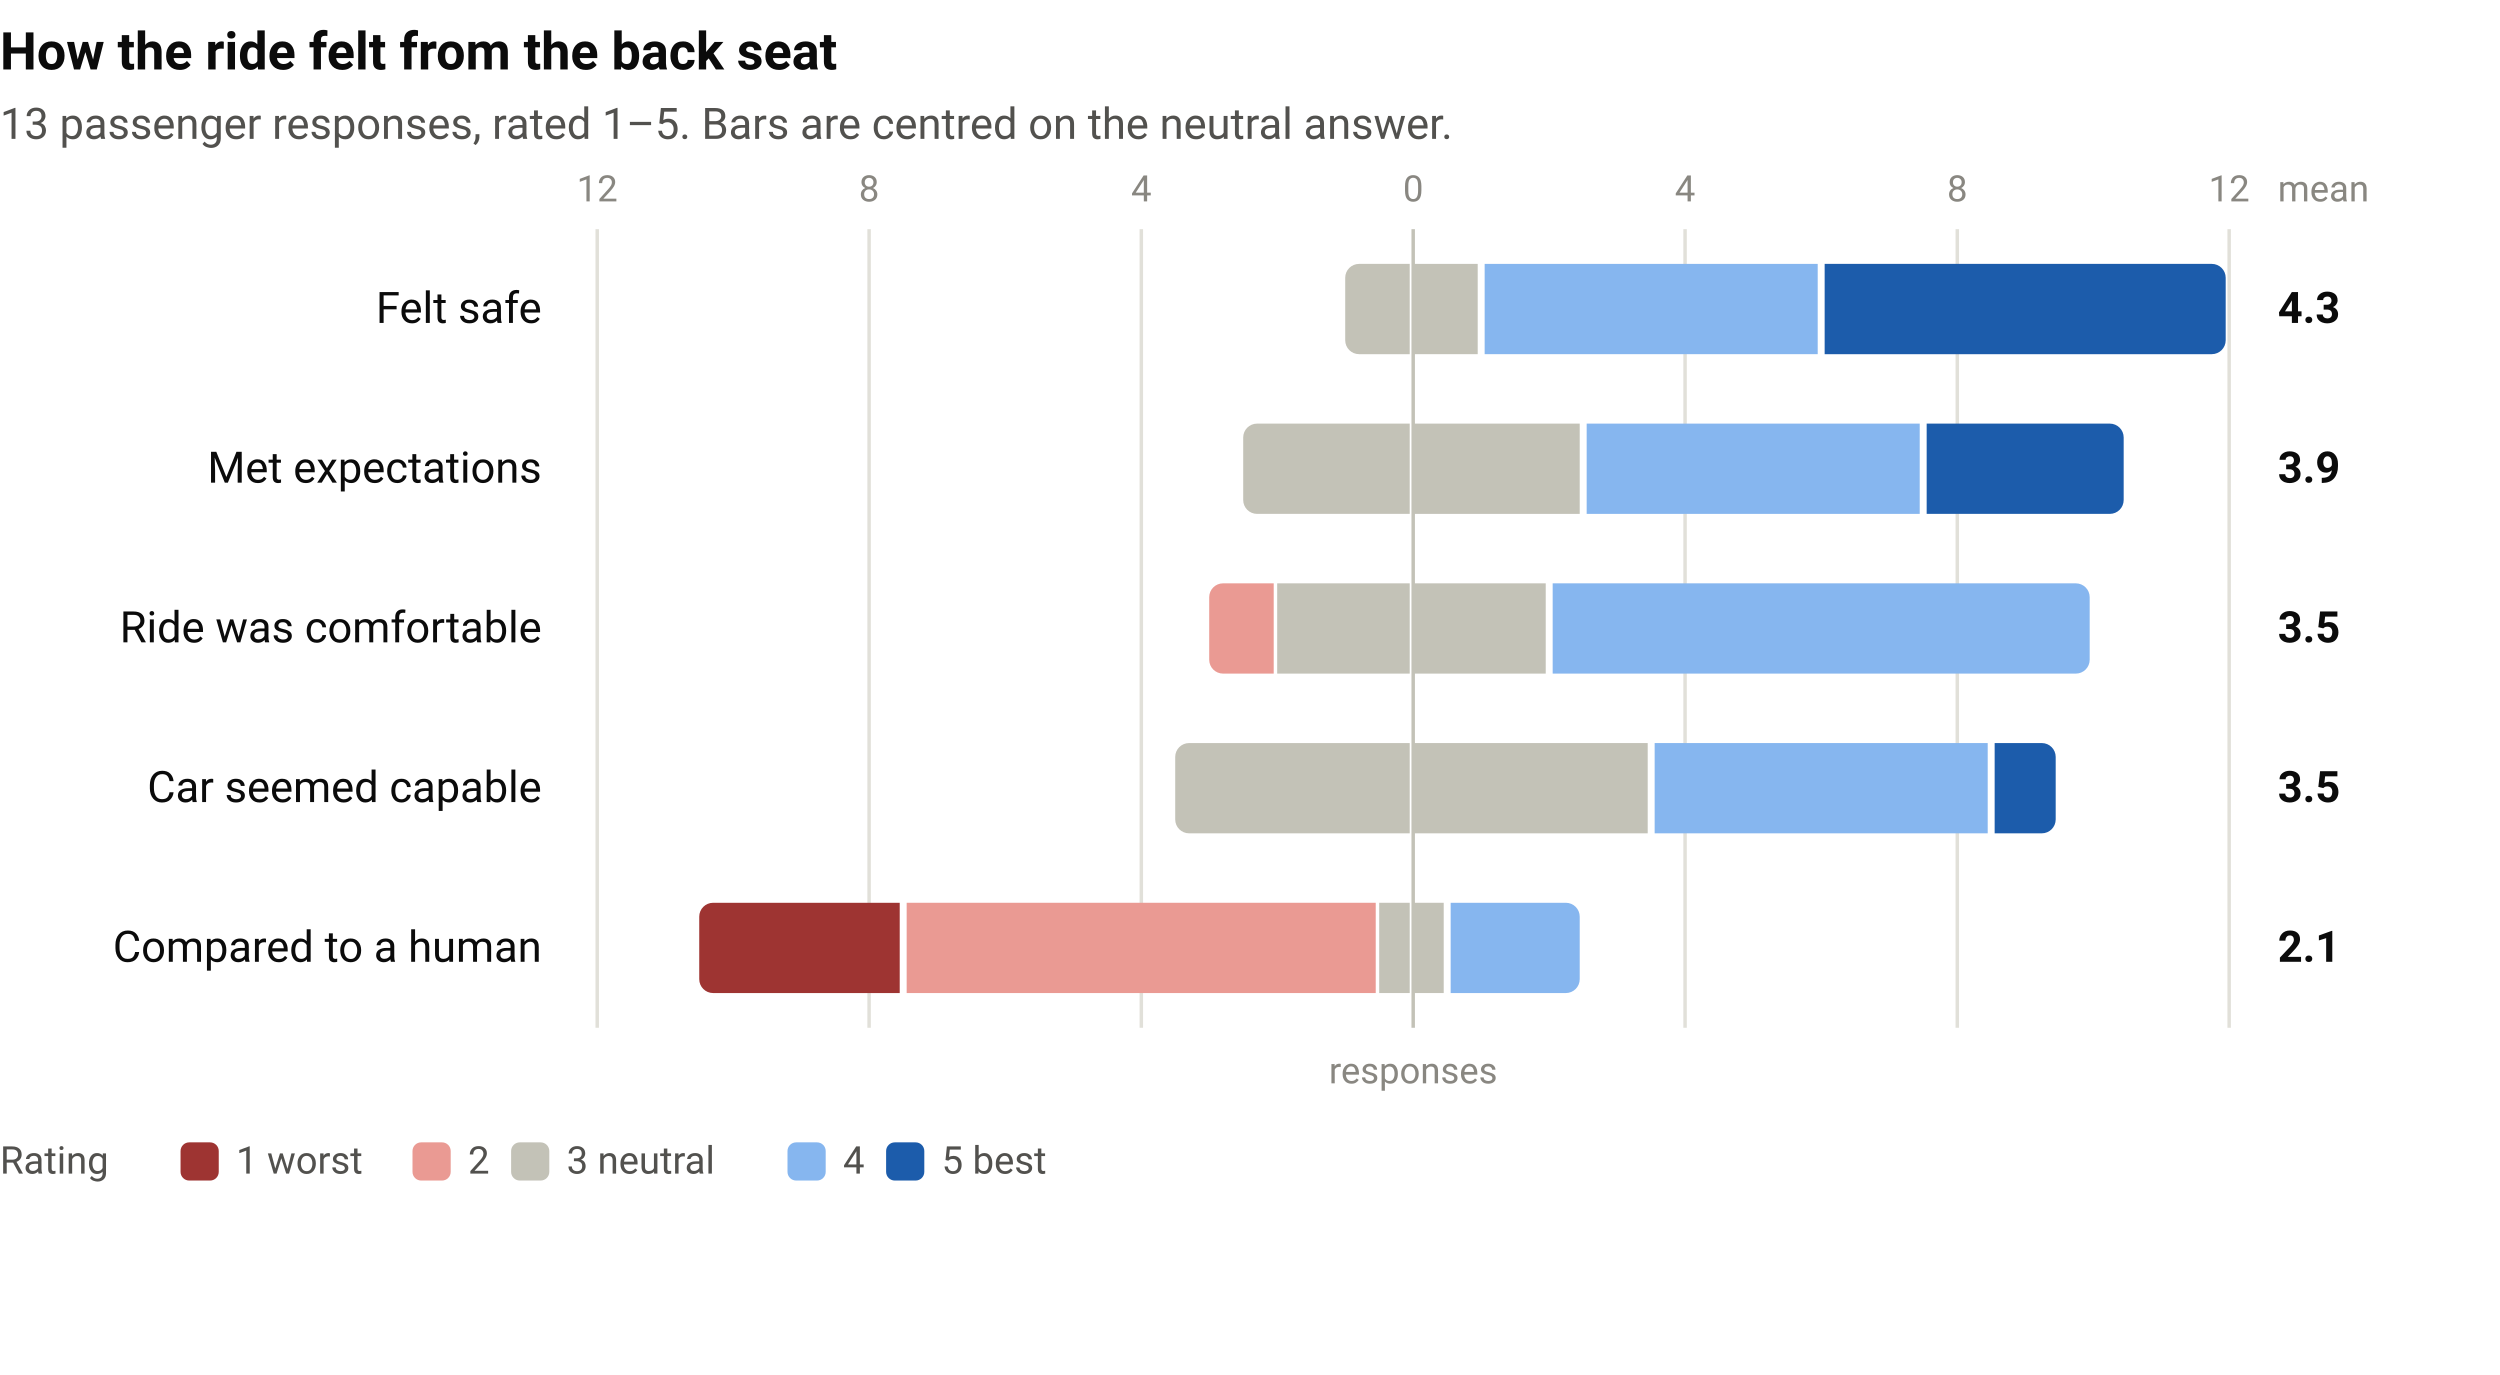
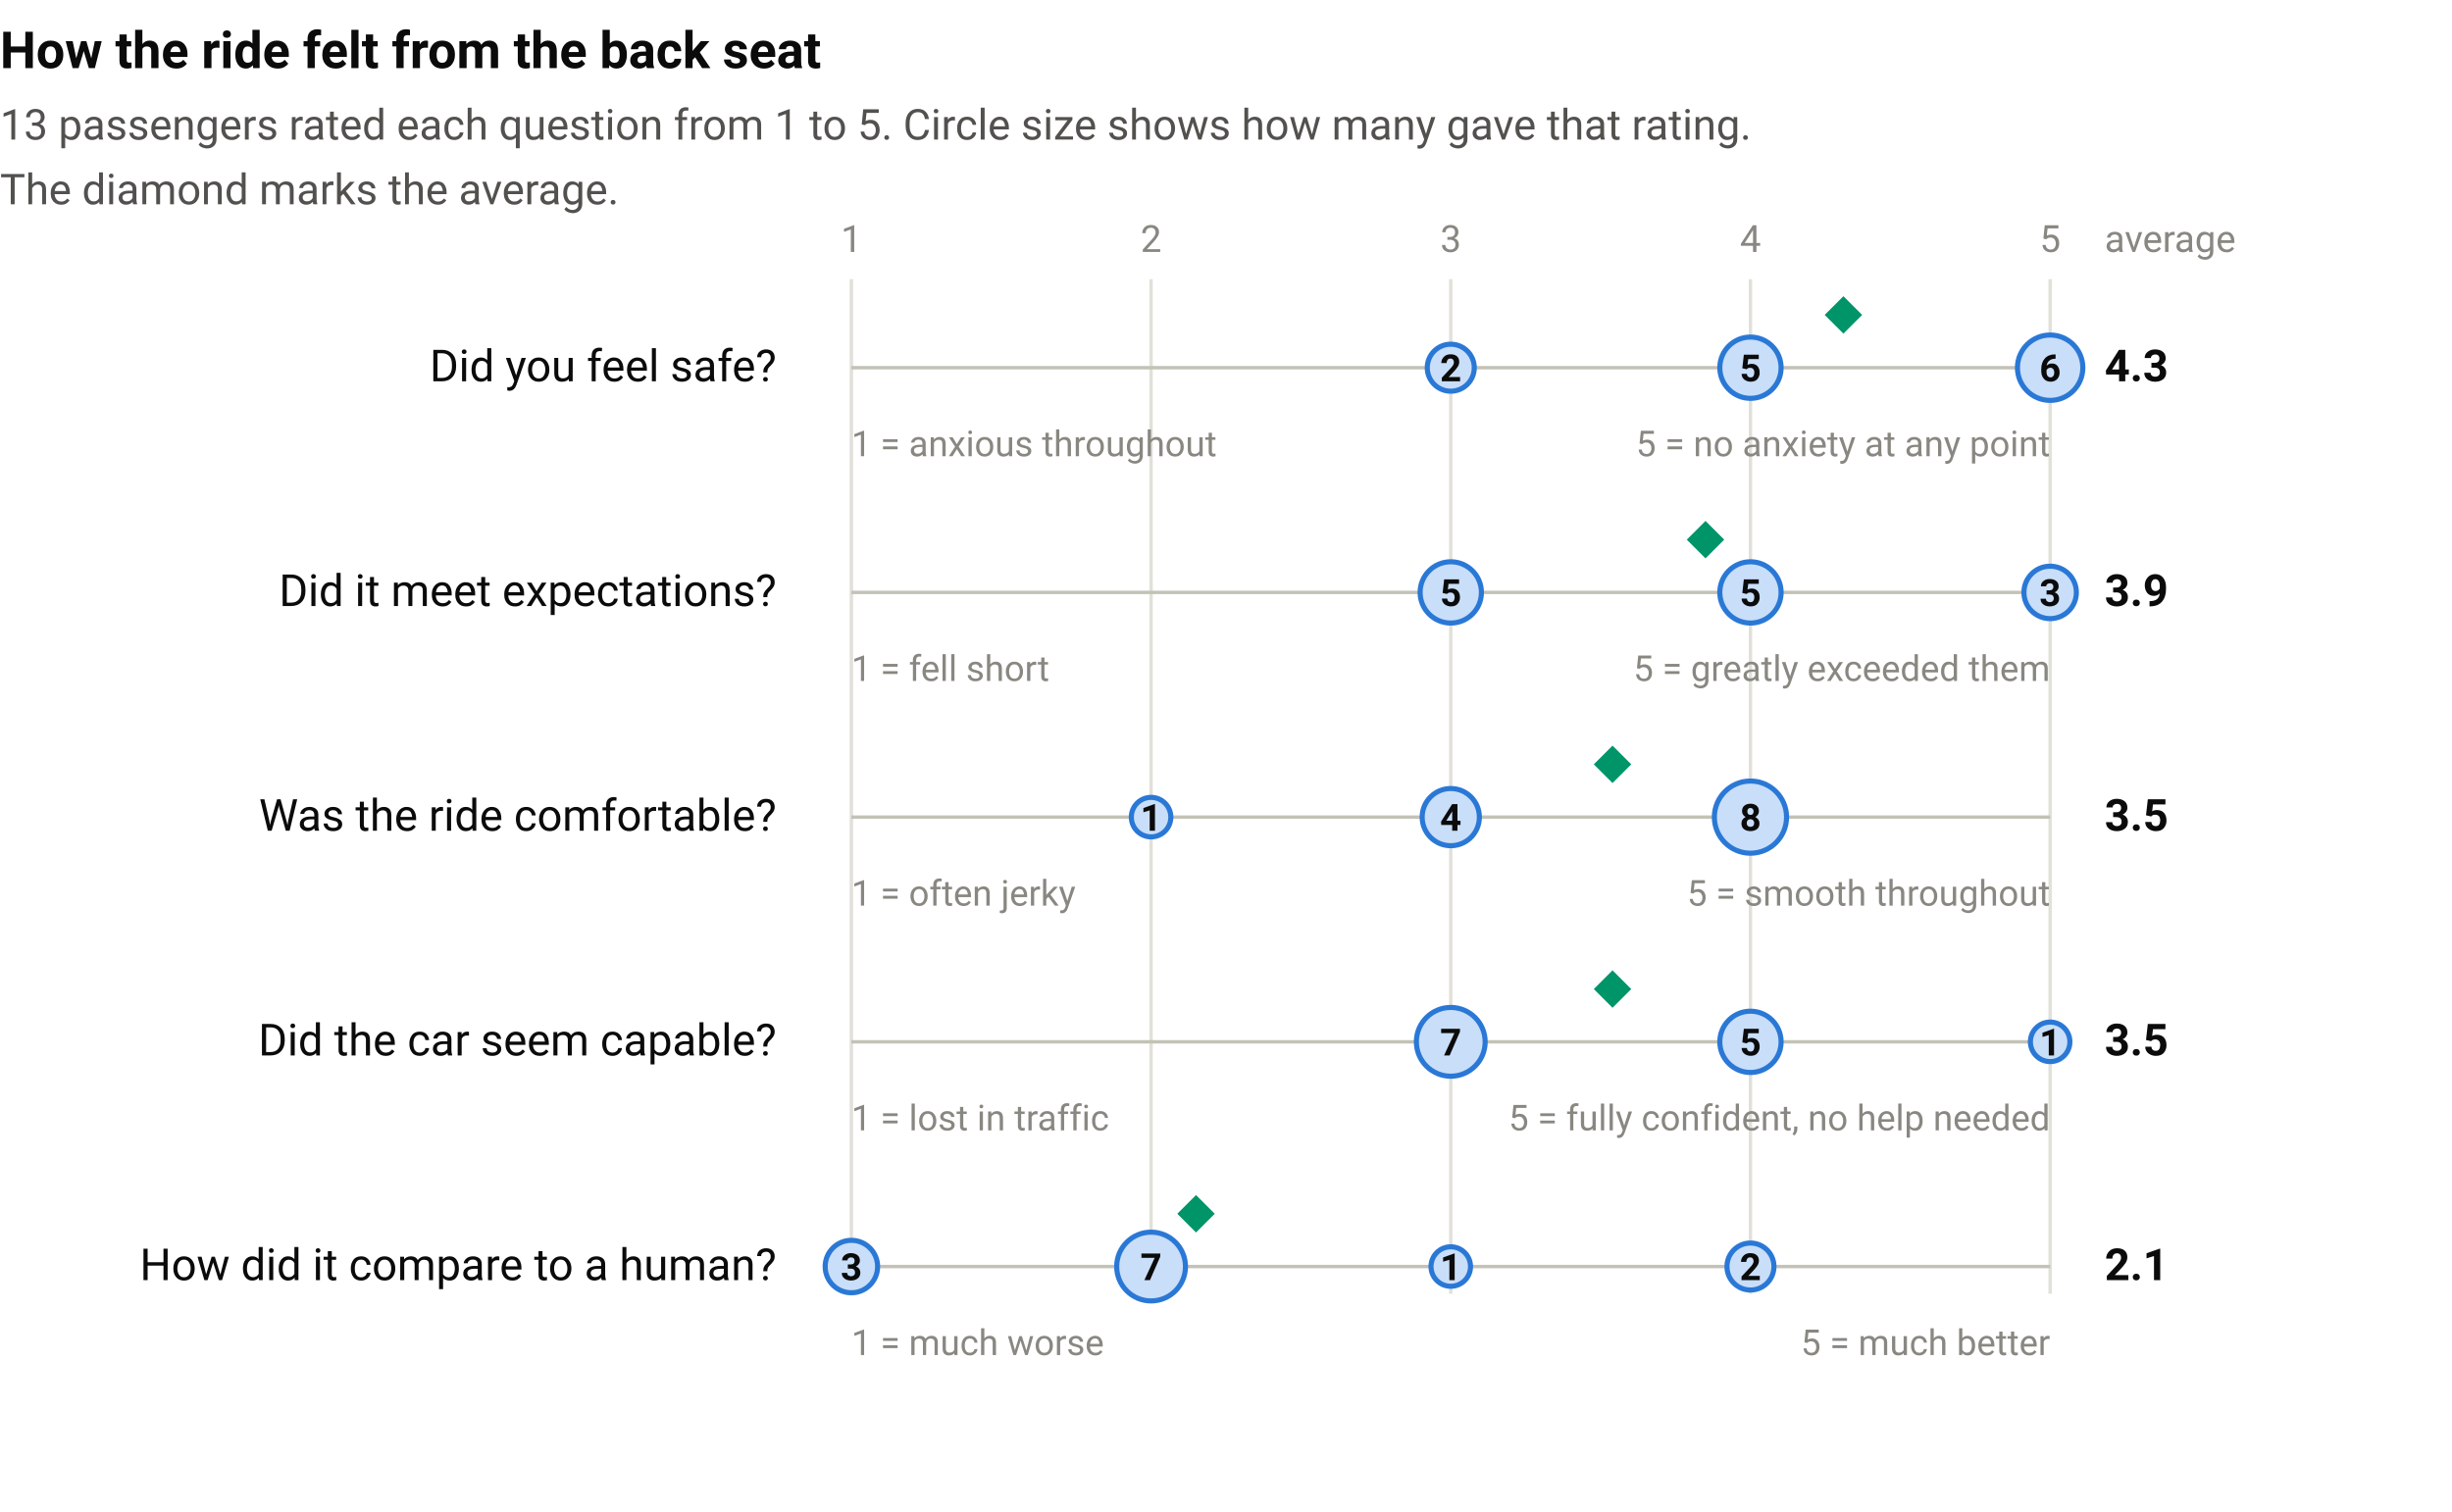
- <svg xmlns="http://www.w3.org/2000/svg" viewBox="0 0 720 396" width="100%" font-family="system-ui, -apple-system, 'Segoe UI', Roboto, Helvetica, Arial, sans-serif" role="img" aria-label="Distribution of passenger ratings across five dimensions, 13 responses">
+ <svg xmlns="http://www.w3.org/2000/svg" viewBox="0 0 720 444" width="100%" font-family="system-ui, -apple-system, 'Segoe UI', Roboto, Helvetica, Arial, sans-serif" role="img" aria-label="Passenger ratings on five questions, 13 responses each, plotted on a 1 to 5 scale with the mean marked">
  <text x="0" y="20" font-size="15" font-weight="600" fill="#0b0b0b">How the ride felt from the back seat</text>
-   <text x="0" y="40" font-size="12.5" fill="#52514e">13 passenger responses, rated 1–5. Bars are centred on the neutral answer.</text>
-   <line x1="172.0" y1="66" x2="172.0" y2="296" stroke="#e1e0d9" stroke-width="1" />
-   <text x="172.0" y="58" font-size="10.5" fill="#898781" text-anchor="middle">12</text>
-   <line x1="250.3" y1="66" x2="250.3" y2="296" stroke="#e1e0d9" stroke-width="1" />
-   <text x="250.3" y="58" font-size="10.5" fill="#898781" text-anchor="middle">8</text>
-   <line x1="328.7" y1="66" x2="328.7" y2="296" stroke="#e1e0d9" stroke-width="1" />
-   <text x="328.7" y="58" font-size="10.5" fill="#898781" text-anchor="middle">4</text>
-   <line x1="407.0" y1="66" x2="407.0" y2="296" stroke="#c3c2b7" stroke-width="1" />
-   <text x="407.0" y="58" font-size="10.5" fill="#898781" text-anchor="middle">0</text>
-   <line x1="485.3" y1="66" x2="485.3" y2="296" stroke="#e1e0d9" stroke-width="1" />
-   <text x="485.3" y="58" font-size="10.5" fill="#898781" text-anchor="middle">4</text>
-   <line x1="563.7" y1="66" x2="563.7" y2="296" stroke="#e1e0d9" stroke-width="1" />
-   <text x="563.7" y="58" font-size="10.5" fill="#898781" text-anchor="middle">8</text>
-   <line x1="642.0" y1="66" x2="642.0" y2="296" stroke="#e1e0d9" stroke-width="1" />
-   <text x="642.0" y="58" font-size="10.5" fill="#898781" text-anchor="middle">12</text>
-   <text x="407.0" y="312" font-size="10.5" fill="#898781" text-anchor="middle">responses</text>
-   <text x="156" y="93.0" font-size="12.5" fill="#0b0b0b" text-anchor="end">Felt safe</text>
-   <path d="M391.42,76.00 H406.00 V102.00 H391.42 A4.00,4.00 0 0 1 387.42,98.00 V80.00 A4.00,4.00 0 0 1 391.42,76.00 Z" fill="#c3c2b7" />
-   <path d="M407.00,76.00 H425.58 V102.00 H407.00 Z" fill="#c3c2b7" />
-   <path d="M427.58,76.00 H523.50 V102.00 H427.58 Z" fill="#86b6ef" />
-   <path d="M525.50,76.00 H637.00 A4.00,4.00 0 0 1 641.00,80.00 V98.00 A4.00,4.00 0 0 1 637.00,102.00 H525.50 Z" fill="#1c5cab" />
-   <text x="656" y="93.0" font-size="12.5" font-weight="600" fill="#0b0b0b" style="font-variant-numeric:tabular-nums">4.3</text>
-   <text x="156" y="139.0" font-size="12.5" fill="#0b0b0b" text-anchor="end">Met expectations</text>
-   <path d="M362.04,122.00 H406.00 V148.00 H362.04 A4.00,4.00 0 0 1 358.04,144.00 V126.00 A4.00,4.00 0 0 1 362.04,122.00 Z" fill="#c3c2b7" />
-   <path d="M407.00,122.00 H454.96 V148.00 H407.00 Z" fill="#c3c2b7" />
-   <path d="M456.96,122.00 H552.88 V148.00 H456.96 Z" fill="#86b6ef" />
-   <path d="M554.88,122.00 H607.62 A4.00,4.00 0 0 1 611.62,126.00 V144.00 A4.00,4.00 0 0 1 607.62,148.00 H554.88 Z" fill="#1c5cab" />
-   <text x="656" y="139.0" font-size="12.5" font-weight="600" fill="#0b0b0b" style="font-variant-numeric:tabular-nums">3.9</text>
-   <text x="156" y="185.0" font-size="12.5" fill="#0b0b0b" text-anchor="end">Ride was comfortable</text>
-   <path d="M352.25,168.00 H366.83 V194.00 H352.25 A4.00,4.00 0 0 1 348.25,190.00 V172.00 A4.00,4.00 0 0 1 352.25,168.00 Z" fill="#ea9a93" />
-   <path d="M367.83,168.00 H406.00 V194.00 H367.83 Z" fill="#c3c2b7" />
-   <path d="M407.00,168.00 H445.17 V194.00 H407.00 Z" fill="#c3c2b7" />
-   <path d="M447.17,168.00 H597.83 A4.00,4.00 0 0 1 601.83,172.00 V190.00 A4.00,4.00 0 0 1 597.83,194.00 H447.17 Z" fill="#86b6ef" />
-   <text x="656" y="185.0" font-size="12.5" font-weight="600" fill="#0b0b0b" style="font-variant-numeric:tabular-nums">3.5</text>
-   <text x="156" y="231.0" font-size="12.5" fill="#0b0b0b" text-anchor="end">Car seemed capable</text>
-   <path d="M342.46,214.00 H406.00 V240.00 H342.46 A4.00,4.00 0 0 1 338.46,236.00 V218.00 A4.00,4.00 0 0 1 342.46,214.00 Z" fill="#c3c2b7" />
-   <path d="M407.00,214.00 H474.54 V240.00 H407.00 Z" fill="#c3c2b7" />
-   <path d="M476.54,214.00 H572.46 V240.00 H476.54 Z" fill="#86b6ef" />
-   <path d="M574.46,214.00 H588.04 A4.00,4.00 0 0 1 592.04,218.00 V236.00 A4.00,4.00 0 0 1 588.04,240.00 H574.46 Z" fill="#1c5cab" />
-   <text x="656" y="231.0" font-size="12.5" font-weight="600" fill="#0b0b0b" style="font-variant-numeric:tabular-nums">3.5</text>
-   <text x="156" y="277.0" font-size="12.5" fill="#0b0b0b" text-anchor="end">Compared to a human</text>
-   <path d="M205.38,260.00 H259.12 V286.00 H205.38 A4.00,4.00 0 0 1 201.38,282.00 V264.00 A4.00,4.00 0 0 1 205.38,260.00 Z" fill="#9e3432" />
-   <path d="M261.12,260.00 H396.21 V286.00 H261.12 Z" fill="#ea9a93" />
-   <path d="M397.21,260.00 H406.00 V286.00 H397.21 Z" fill="#c3c2b7" />
-   <path d="M407.00,260.00 H415.79 V286.00 H407.00 Z" fill="#c3c2b7" />
-   <path d="M417.79,260.00 H450.96 A4.00,4.00 0 0 1 454.96,264.00 V282.00 A4.00,4.00 0 0 1 450.96,286.00 H417.79 Z" fill="#86b6ef" />
-   <text x="656" y="277.0" font-size="12.5" font-weight="600" fill="#0b0b0b" style="font-variant-numeric:tabular-nums">2.1</text>
-   <text x="656" y="58" font-size="10.5" fill="#898781">mean</text>
-   <text x="0" y="338" font-size="11" fill="#52514e">Rating</text>
-   <rect x="52" y="329" width="11" height="11" rx="2.5" fill="#9e3432" />
-   <text x="68" y="338" font-size="11" fill="#52514e">1 worst</text>
-   <rect x="118.8" y="329" width="11" height="11" rx="2.5" fill="#ea9a93" />
-   <text x="134.8" y="338" font-size="11" fill="#52514e">2</text>
-   <rect x="147.2" y="329" width="11" height="11" rx="2.5" fill="#c3c2b7" />
-   <text x="163.2" y="338" font-size="11" fill="#52514e">3 neutral</text>
-   <rect x="226.8" y="329" width="11" height="11" rx="2.5" fill="#86b6ef" />
-   <text x="242.8" y="338" font-size="11" fill="#52514e">4</text>
-   <rect x="255.2" y="329" width="11" height="11" rx="2.5" fill="#1c5cab" />
-   <text x="271.2" y="338" font-size="11" fill="#52514e">5 best</text>
+   <text x="0" y="41" font-size="12.5" fill="#52514e">13 passengers rated each question from 1 to 5. Circle size shows how many gave that rating.</text>
+   <text x="0" y="60" font-size="12.5" fill="#52514e">The diamond marks the average.</text>
+   <line x1="250.0" y1="82" x2="250.0" y2="380" stroke="#e1e0d9" stroke-width="1" />
+   <text x="250.0" y="74" font-size="11" fill="#898781" text-anchor="middle">1</text>
+   <line x1="338.0" y1="82" x2="338.0" y2="380" stroke="#e1e0d9" stroke-width="1" />
+   <text x="338.0" y="74" font-size="11" fill="#898781" text-anchor="middle">2</text>
+   <line x1="426.0" y1="82" x2="426.0" y2="380" stroke="#e1e0d9" stroke-width="1" />
+   <text x="426.0" y="74" font-size="11" fill="#898781" text-anchor="middle">3</text>
+   <line x1="514.0" y1="82" x2="514.0" y2="380" stroke="#e1e0d9" stroke-width="1" />
+   <text x="514.0" y="74" font-size="11" fill="#898781" text-anchor="middle">4</text>
+   <line x1="602.0" y1="82" x2="602.0" y2="380" stroke="#e1e0d9" stroke-width="1" />
+   <text x="602.0" y="74" font-size="11" fill="#898781" text-anchor="middle">5</text>
+   <text x="618" y="74" font-size="11" fill="#898781">average</text>
+   <text x="228" y="112" font-size="13" fill="#0b0b0b" text-anchor="end">Did you feel safe?</text>
+   <line x1="250.0" y1="108" x2="602.0" y2="108" stroke="#c3c2b7" stroke-width="1" />
+   <circle cx="426.0" cy="108" r="6.9" fill="#c9def8" stroke="#2a78d6" stroke-width="1.5" />
+   <text x="426.0" y="112" font-size="11" font-weight="600" fill="#0b0b0b" text-anchor="middle">2</text>
+   <circle cx="514.0" cy="108" r="9.0" fill="#c9def8" stroke="#2a78d6" stroke-width="1.5" />
+   <text x="514.0" y="112" font-size="11" font-weight="600" fill="#0b0b0b" text-anchor="middle">5</text>
+   <circle cx="602.0" cy="108" r="9.6" fill="#c9def8" stroke="#2a78d6" stroke-width="1.5" />
+   <text x="602.0" y="112" font-size="11" font-weight="600" fill="#0b0b0b" text-anchor="middle">6</text>
+   <path d="M541.3,87 l5.5,5.5 l-5.5,5.5 l-5.5,-5.5 Z" fill="#009469" />
+   <text x="618" y="112" font-size="13" font-weight="600" fill="#0b0b0b" style="font-variant-numeric:tabular-nums">4.3</text>
+   <text x="250.0" y="134" font-size="10.5" fill="#898781">1 = anxious throughout</text>
+   <text x="602.0" y="134" font-size="10.5" fill="#898781" text-anchor="end">5 = no anxiety at any point</text>
+   <text x="228" y="178" font-size="13" fill="#0b0b0b" text-anchor="end">Did it meet expectations?</text>
+   <line x1="250.0" y1="174" x2="602.0" y2="174" stroke="#c3c2b7" stroke-width="1" />
+   <circle cx="426.0" cy="174" r="9.0" fill="#c9def8" stroke="#2a78d6" stroke-width="1.5" />
+   <text x="426.0" y="178" font-size="11" font-weight="600" fill="#0b0b0b" text-anchor="middle">5</text>
+   <circle cx="514.0" cy="174" r="9.0" fill="#c9def8" stroke="#2a78d6" stroke-width="1.5" />
+   <text x="514.0" y="178" font-size="11" font-weight="600" fill="#0b0b0b" text-anchor="middle">5</text>
+   <circle cx="602.0" cy="174" r="7.7" fill="#c9def8" stroke="#2a78d6" stroke-width="1.5" />
+   <text x="602.0" y="178" font-size="11" font-weight="600" fill="#0b0b0b" text-anchor="middle">3</text>
+   <path d="M500.8,153 l5.5,5.5 l-5.5,5.5 l-5.5,-5.5 Z" fill="#009469" />
+   <text x="618" y="178" font-size="13" font-weight="600" fill="#0b0b0b" style="font-variant-numeric:tabular-nums">3.9</text>
+   <text x="250.0" y="200" font-size="10.5" fill="#898781">1 = fell short</text>
+   <text x="602.0" y="200" font-size="10.5" fill="#898781" text-anchor="end">5 = greatly exceeded them</text>
+   <text x="228" y="244" font-size="13" fill="#0b0b0b" text-anchor="end">Was the ride comfortable?</text>
+   <line x1="250.0" y1="240" x2="602.0" y2="240" stroke="#c3c2b7" stroke-width="1" />
+   <circle cx="338.0" cy="240" r="5.8" fill="#c9def8" stroke="#2a78d6" stroke-width="1.5" />
+   <text x="338.0" y="244" font-size="11" font-weight="600" fill="#0b0b0b" text-anchor="middle">1</text>
+   <circle cx="426.0" cy="240" r="8.4" fill="#c9def8" stroke="#2a78d6" stroke-width="1.5" />
+   <text x="426.0" y="244" font-size="11" font-weight="600" fill="#0b0b0b" text-anchor="middle">4</text>
+   <circle cx="514.0" cy="240" r="10.6" fill="#c9def8" stroke="#2a78d6" stroke-width="1.5" />
+   <text x="514.0" y="244" font-size="11" font-weight="600" fill="#0b0b0b" text-anchor="middle">8</text>
+   <path d="M473.5,219 l5.5,5.5 l-5.5,5.5 l-5.5,-5.5 Z" fill="#009469" />
+   <text x="618" y="244" font-size="13" font-weight="600" fill="#0b0b0b" style="font-variant-numeric:tabular-nums">3.5</text>
+   <text x="250.0" y="266" font-size="10.5" fill="#898781">1 = often jerky</text>
+   <text x="602.0" y="266" font-size="10.5" fill="#898781" text-anchor="end">5 = smooth throughout</text>
+   <text x="228" y="310" font-size="13" fill="#0b0b0b" text-anchor="end">Did the car seem capable?</text>
+   <line x1="250.0" y1="306" x2="602.0" y2="306" stroke="#c3c2b7" stroke-width="1" />
+   <circle cx="426.0" cy="306" r="10.1" fill="#c9def8" stroke="#2a78d6" stroke-width="1.5" />
+   <text x="426.0" y="310" font-size="11" font-weight="600" fill="#0b0b0b" text-anchor="middle">7</text>
+   <circle cx="514.0" cy="306" r="9.0" fill="#c9def8" stroke="#2a78d6" stroke-width="1.5" />
+   <text x="514.0" y="310" font-size="11" font-weight="600" fill="#0b0b0b" text-anchor="middle">5</text>
+   <circle cx="602.0" cy="306" r="5.8" fill="#c9def8" stroke="#2a78d6" stroke-width="1.5" />
+   <text x="602.0" y="310" font-size="11" font-weight="600" fill="#0b0b0b" text-anchor="middle">1</text>
+   <path d="M473.5,285 l5.5,5.5 l-5.5,5.5 l-5.5,-5.5 Z" fill="#009469" />
+   <text x="618" y="310" font-size="13" font-weight="600" fill="#0b0b0b" style="font-variant-numeric:tabular-nums">3.5</text>
+   <text x="250.0" y="332" font-size="10.5" fill="#898781">1 = lost in traffic</text>
+   <text x="602.0" y="332" font-size="10.5" fill="#898781" text-anchor="end">5 = fully confident, no help needed</text>
+   <text x="228" y="376" font-size="13" fill="#0b0b0b" text-anchor="end">How did it compare to a human?</text>
+   <line x1="250.0" y1="372" x2="602.0" y2="372" stroke="#c3c2b7" stroke-width="1" />
+   <circle cx="250.0" cy="372" r="7.7" fill="#c9def8" stroke="#2a78d6" stroke-width="1.5" />
+   <text x="250.0" y="376" font-size="11" font-weight="600" fill="#0b0b0b" text-anchor="middle">3</text>
+   <circle cx="338.0" cy="372" r="10.1" fill="#c9def8" stroke="#2a78d6" stroke-width="1.5" />
+   <text x="338.0" y="376" font-size="11" font-weight="600" fill="#0b0b0b" text-anchor="middle">7</text>
+   <circle cx="426.0" cy="372" r="5.8" fill="#c9def8" stroke="#2a78d6" stroke-width="1.5" />
+   <text x="426.0" y="376" font-size="11" font-weight="600" fill="#0b0b0b" text-anchor="middle">1</text>
+   <circle cx="514.0" cy="372" r="6.9" fill="#c9def8" stroke="#2a78d6" stroke-width="1.5" />
+   <text x="514.0" y="376" font-size="11" font-weight="600" fill="#0b0b0b" text-anchor="middle">2</text>
+   <path d="M351.2,351 l5.5,5.5 l-5.5,5.5 l-5.5,-5.5 Z" fill="#009469" />
+   <text x="618" y="376" font-size="13" font-weight="600" fill="#0b0b0b" style="font-variant-numeric:tabular-nums">2.1</text>
+   <text x="250.0" y="398" font-size="10.5" fill="#898781">1 = much worse</text>
+   <text x="602.0" y="398" font-size="10.5" fill="#898781" text-anchor="end">5 = much better</text>
</svg>
